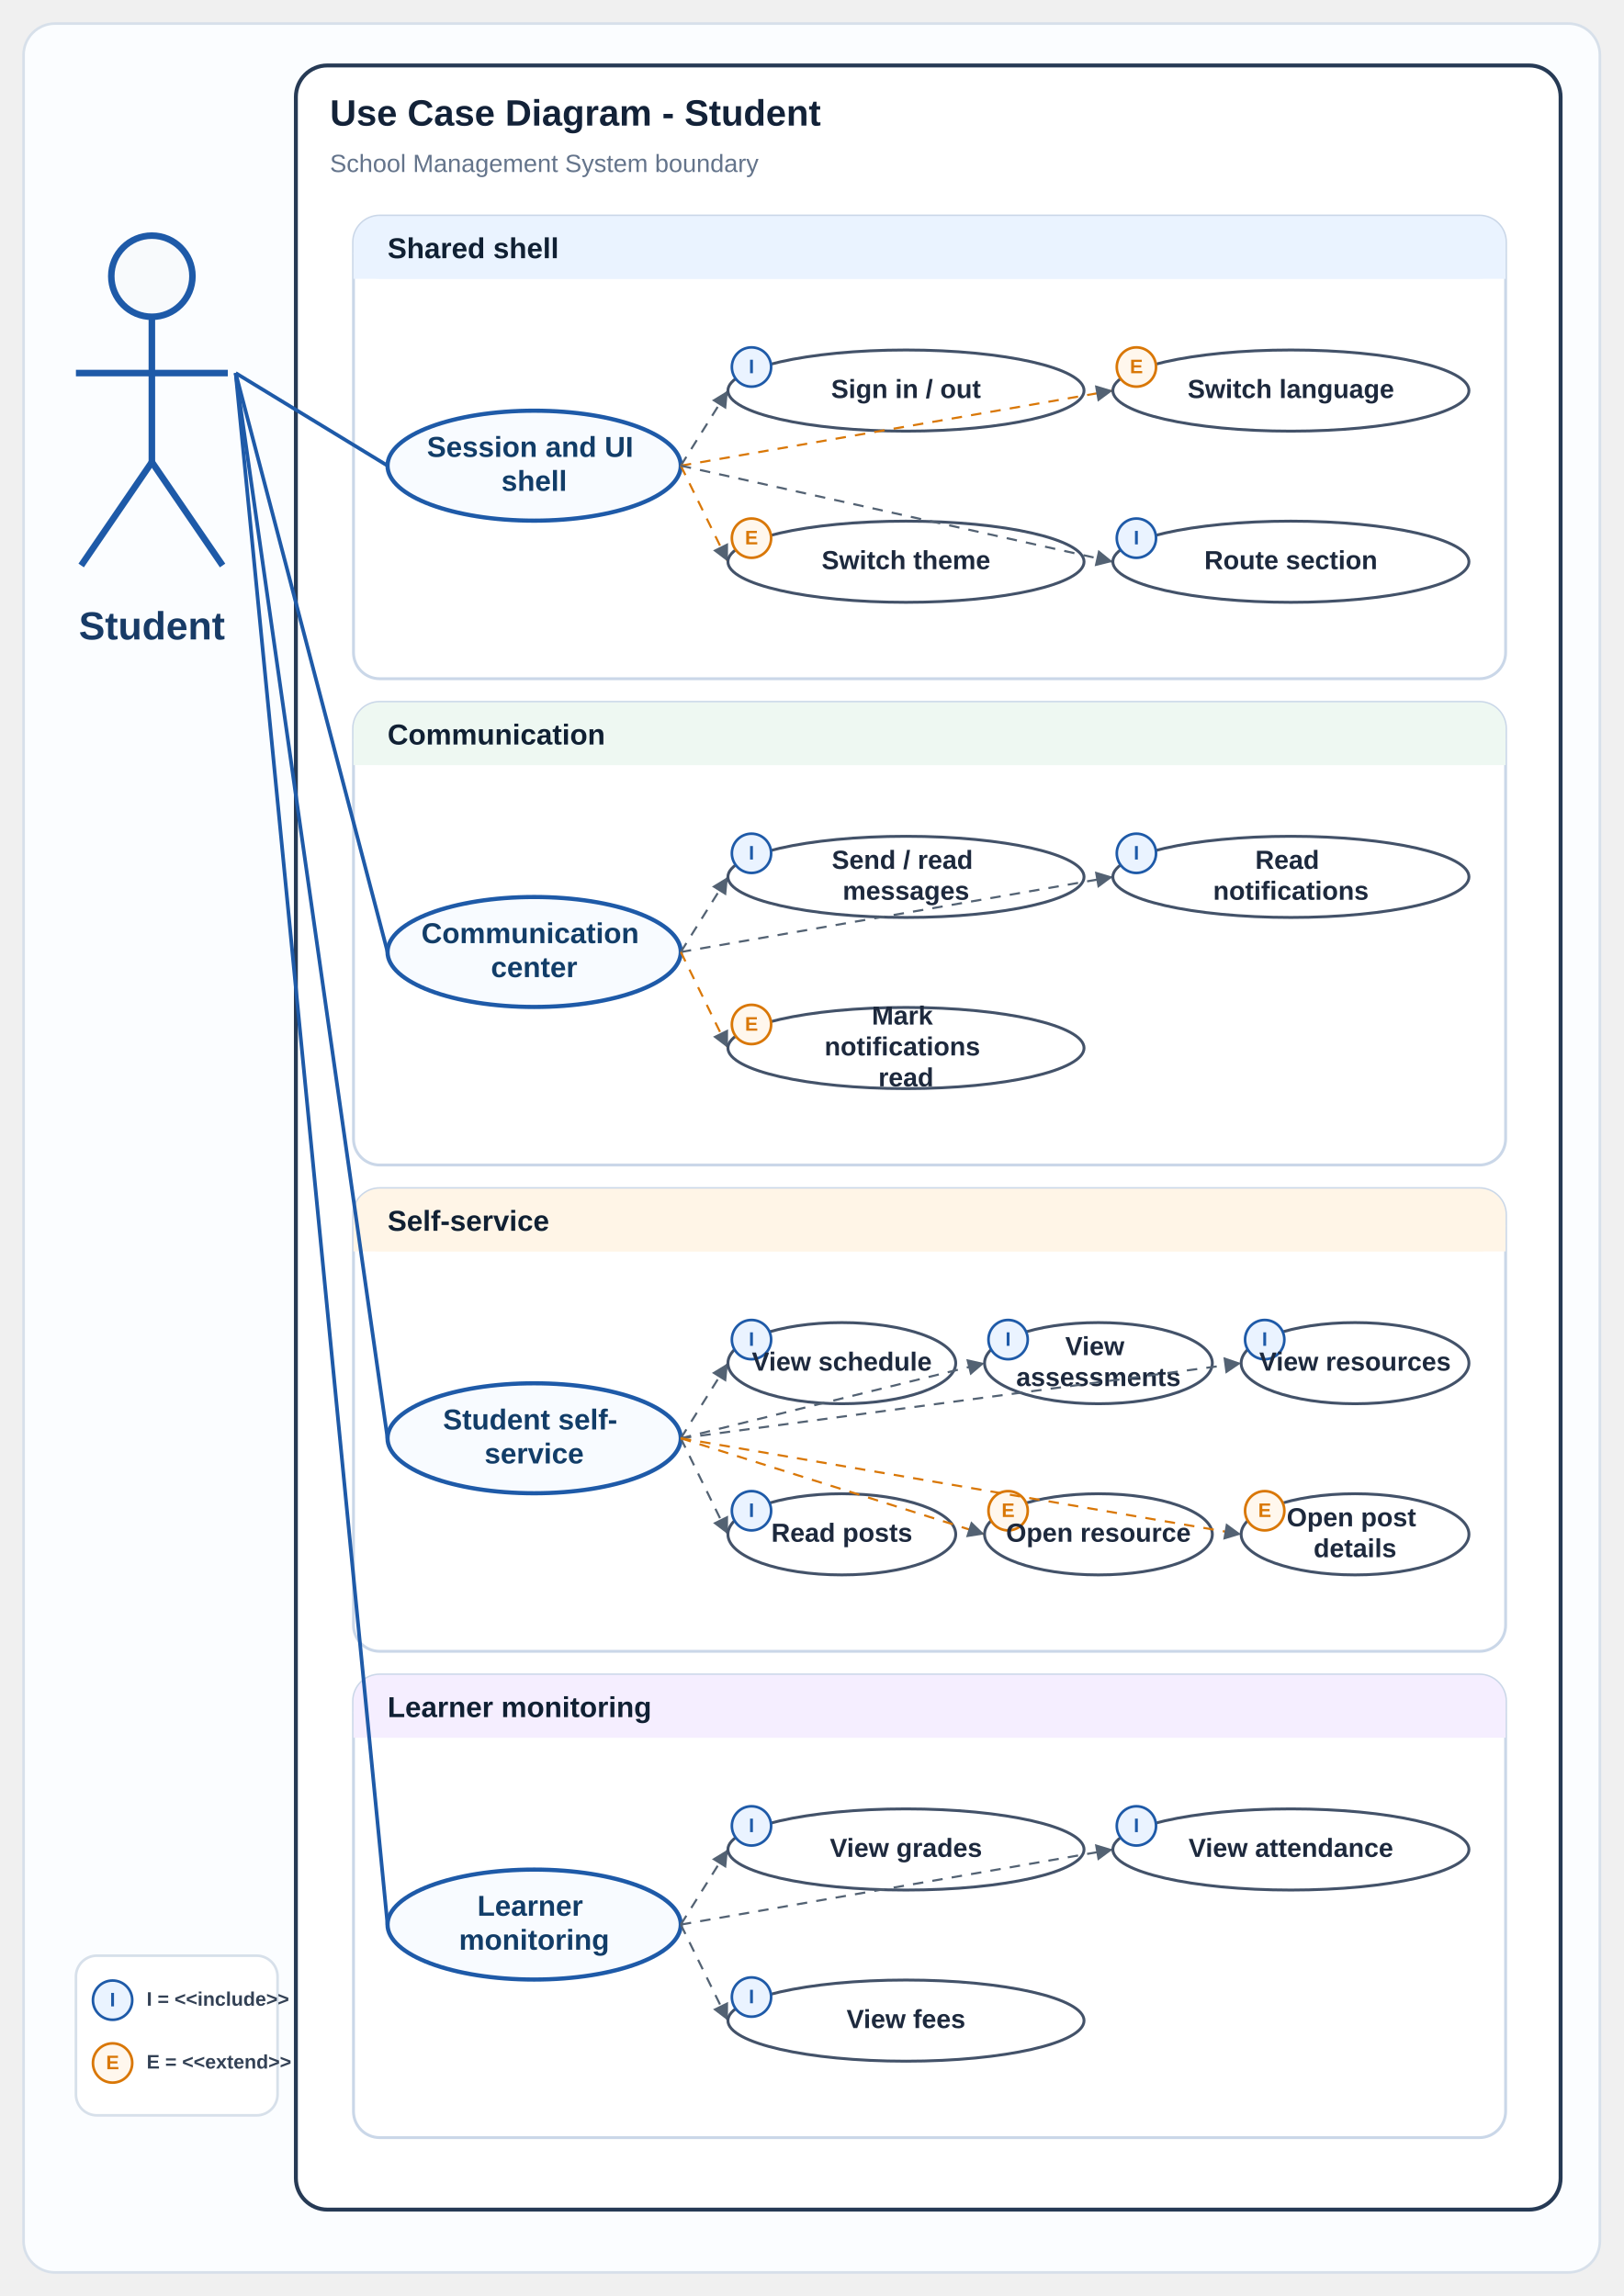
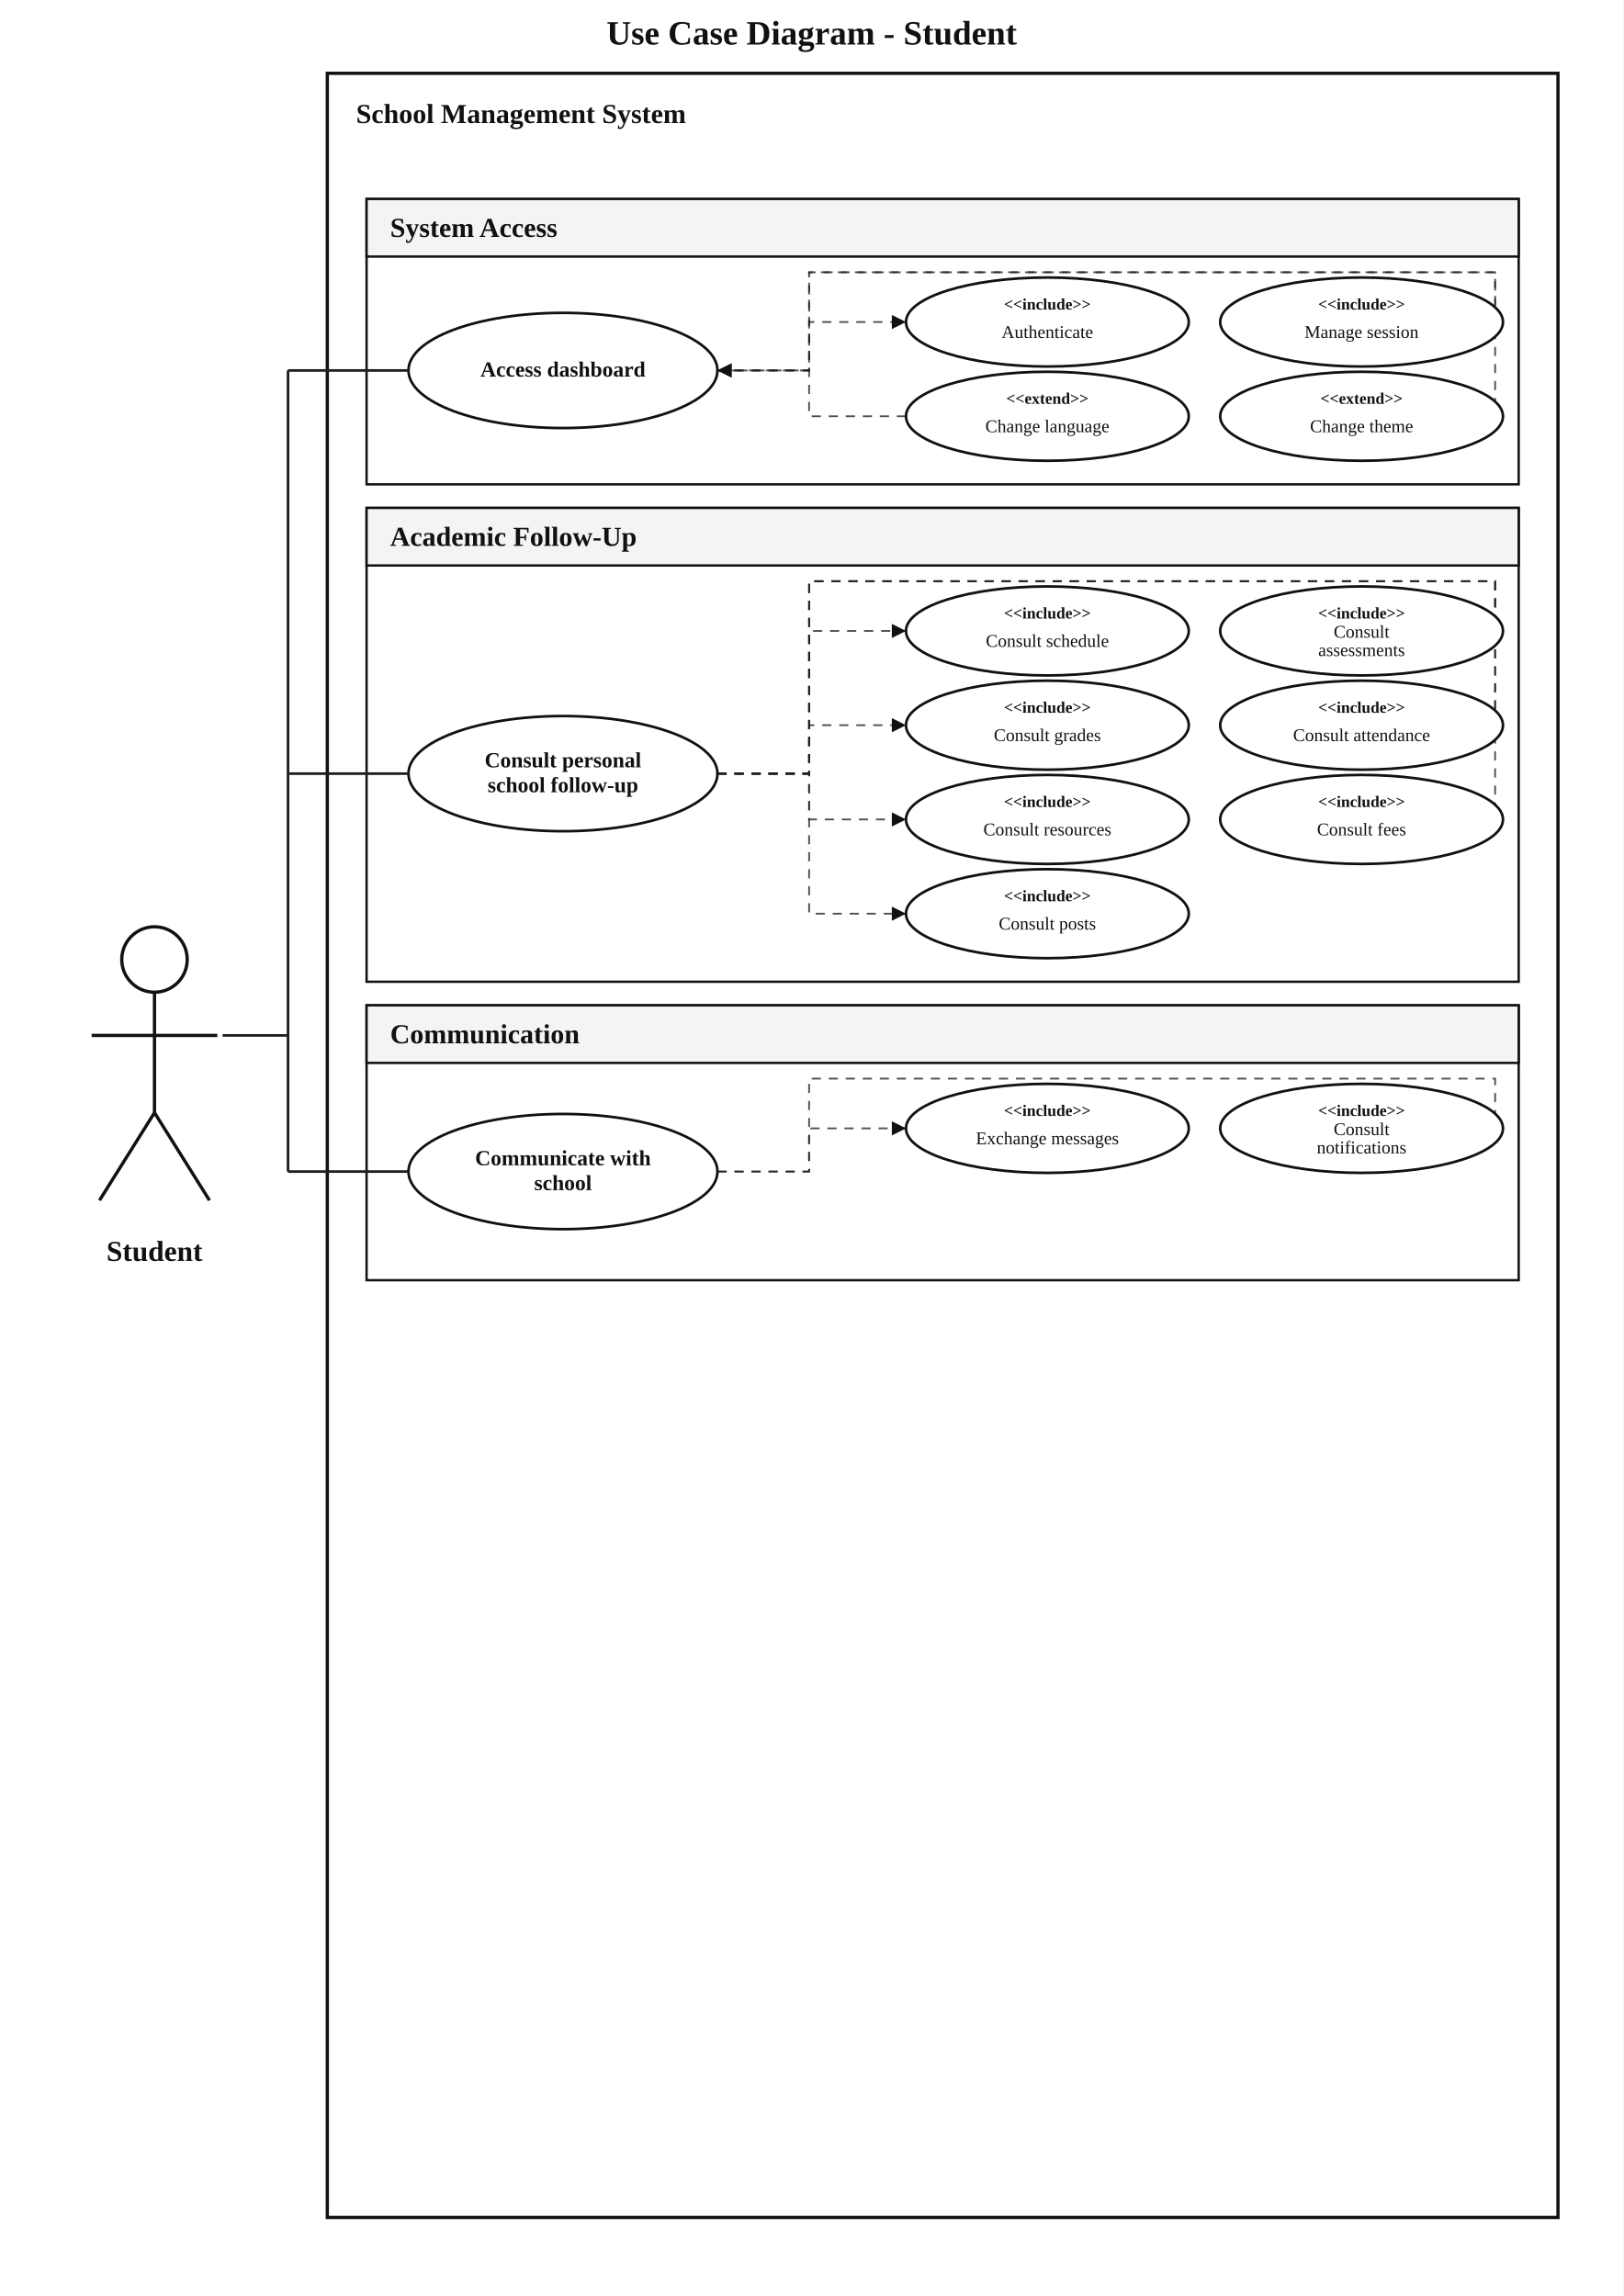
<svg xmlns="http://www.w3.org/2000/svg" width="1240px" height="1754px" viewBox="0 0 1240 1754">
  <defs>
-     <marker id="arrow" markerWidth="12" markerHeight="12" refX="10" refY="6" orient="auto">
-       <path d="M2,2 L10,6 L2,10 Z" fill="#536273" />
+     <marker id="arrow" markerWidth="10" markerHeight="10" refX="9" refY="5" orient="auto">
+       <path d="M1,1 L9,5 L1,9 Z" fill="#111111" />
    </marker>
  </defs>
-   <rect x="18" y="18" width="1204" height="1718" rx="24" fill="#FBFDFF" stroke="#D7E0EA" stroke-width="2" />
-   <rect x="226" y="50" width="966" height="1638" rx="24" fill="#FFFFFF" stroke="#263A55" stroke-width="3.0" />
-   <text x="252" y="88.0" font-family="Arial, Helvetica, sans-serif" font-size="28" font-weight="800" fill="#132238" text-anchor="start" dominant-baseline="middle">
-     <tspan x="252" dy="0">Use Case Diagram - Student</tspan>
-   </text>
-   <text x="252" y="126.0" font-family="Arial, Helvetica, sans-serif" font-size="19" font-weight="500" fill="#64748B" text-anchor="start" dominant-baseline="middle">
-     <tspan x="252" dy="0">School Management System boundary</tspan>
-   </text>
-   <circle cx="116" cy="211" r="31" fill="#F8FAFC" stroke="#1E5AA8" stroke-width="5" />
-   <line x1="116" y1="243" x2="116" y2="353" stroke="#1E5AA8" stroke-width="5" fill="none" />
-   <line x1="58" y1="285" x2="174" y2="285" stroke="#1E5AA8" stroke-width="5" fill="none" />
-   <line x1="116" y1="353" x2="62" y2="432" stroke="#1E5AA8" stroke-width="5" fill="none" />
-   <line x1="116" y1="353" x2="170" y2="432" stroke="#1E5AA8" stroke-width="5" fill="none" />
-   <text x="116" y="480.0" font-family="Arial, Helvetica, sans-serif" font-size="30" font-weight="700" fill="#183B66" text-anchor="middle" dominant-baseline="middle">
-     <tspan x="116" dy="0">Student</tspan>
-   </text>
-   <rect x="270" y="165" width="880" height="353.5" rx="20" fill="#FFFFFF" stroke="#CAD7E8" stroke-width="2.2" />
-   <rect x="270" y="165" width="880" height="48" rx="20" fill="#EAF3FF" stroke="#EAF3FF" stroke-width="0" />
-   <rect x="270" y="193" width="880" height="20" rx="0" fill="#EAF3FF" stroke="#EAF3FF" stroke-width="0" />
-   <text x="296" y="191.0" font-family="Arial, Helvetica, sans-serif" font-size="22" font-weight="700" fill="#102033" text-anchor="start" dominant-baseline="middle">
-     <tspan x="296" dy="0">Shared shell</tspan>
-   </text>
-   <ellipse cx="408" cy="355.75" rx="112" ry="42" fill="#F8FBFF" stroke="#1E5AA8" stroke-width="3.2" />
-   <text x="408" y="342.77" font-family="Arial, Helvetica, sans-serif" font-size="22" font-weight="700" fill="#123D68" text-anchor="middle" dominant-baseline="middle">
-     <tspan x="408" dy="0">Session and UI</tspan>
-     <tspan x="408" dy="25.96">shell</tspan>
-   </text>
-   <line x1="520" y1="355.75" x2="556.0" y2="298.375" stroke="#536273" stroke-width="1.6" fill="none" stroke-dasharray="8 7" marker-end="url(#arrow)" />
-   <ellipse cx="692.0" cy="298.375" rx="136.0" ry="31.0" fill="#FFFFFF" stroke="#435269" stroke-width="2.2" />
-   <circle cx="574.0" cy="280.375" r="15" fill="#EAF3FF" stroke="#1E5AA8" stroke-width="2" />
-   <text x="574.0" y="280.875" font-family="Arial, Helvetica, sans-serif" font-size="15" font-weight="800" fill="#1E5AA8" text-anchor="middle" dominant-baseline="middle">
-     <tspan x="574.0" dy="0">I</tspan>
-   </text>
-   <text x="692.0" y="298.375" font-family="Arial, Helvetica, sans-serif" font-size="20" font-weight="600" fill="#1D293D" text-anchor="middle" dominant-baseline="middle">
-     <tspan x="692.0" dy="0">Sign in / out</tspan>
-   </text>
-   <line x1="520" y1="355.75" x2="850.0" y2="298.375" stroke="#D97706" stroke-width="1.6" fill="none" stroke-dasharray="8 7" marker-end="url(#arrow)" />
-   <ellipse cx="986.0" cy="298.375" rx="136.0" ry="31.0" fill="#FFFFFF" stroke="#435269" stroke-width="2.2" />
-   <circle cx="868.0" cy="280.375" r="15" fill="#FFF7ED" stroke="#D97706" stroke-width="2" />
-   <text x="868.0" y="280.875" font-family="Arial, Helvetica, sans-serif" font-size="15" font-weight="800" fill="#D97706" text-anchor="middle" dominant-baseline="middle">
-     <tspan x="868.0" dy="0">E</tspan>
-   </text>
-   <text x="986.0" y="298.375" font-family="Arial, Helvetica, sans-serif" font-size="20" font-weight="600" fill="#1D293D" text-anchor="middle" dominant-baseline="middle">
-     <tspan x="986.0" dy="0">Switch language</tspan>
-   </text>
-   <line x1="520" y1="355.75" x2="556.0" y2="429.125" stroke="#D97706" stroke-width="1.6" fill="none" stroke-dasharray="8 7" marker-end="url(#arrow)" />
-   <ellipse cx="692.0" cy="429.125" rx="136.0" ry="31.0" fill="#FFFFFF" stroke="#435269" stroke-width="2.2" />
-   <circle cx="574.0" cy="411.125" r="15" fill="#FFF7ED" stroke="#D97706" stroke-width="2" />
-   <text x="574.0" y="411.625" font-family="Arial, Helvetica, sans-serif" font-size="15" font-weight="800" fill="#D97706" text-anchor="middle" dominant-baseline="middle">
-     <tspan x="574.0" dy="0">E</tspan>
-   </text>
-   <text x="692.0" y="429.125" font-family="Arial, Helvetica, sans-serif" font-size="20" font-weight="600" fill="#1D293D" text-anchor="middle" dominant-baseline="middle">
-     <tspan x="692.0" dy="0">Switch theme</tspan>
-   </text>
-   <line x1="520" y1="355.75" x2="850.0" y2="429.125" stroke="#536273" stroke-width="1.6" fill="none" stroke-dasharray="8 7" marker-end="url(#arrow)" />
-   <ellipse cx="986.0" cy="429.125" rx="136.0" ry="31.0" fill="#FFFFFF" stroke="#435269" stroke-width="2.2" />
-   <circle cx="868.0" cy="411.125" r="15" fill="#EAF3FF" stroke="#1E5AA8" stroke-width="2" />
-   <text x="868.0" y="411.625" font-family="Arial, Helvetica, sans-serif" font-size="15" font-weight="800" fill="#1E5AA8" text-anchor="middle" dominant-baseline="middle">
-     <tspan x="868.0" dy="0">I</tspan>
-   </text>
-   <text x="986.0" y="429.125" font-family="Arial, Helvetica, sans-serif" font-size="20" font-weight="600" fill="#1D293D" text-anchor="middle" dominant-baseline="middle">
-     <tspan x="986.0" dy="0">Route section</tspan>
-   </text>
-   <rect x="270" y="536.5" width="880" height="353.5" rx="20" fill="#FFFFFF" stroke="#CAD7E8" stroke-width="2.2" />
-   <rect x="270" y="536.5" width="880" height="48" rx="20" fill="#EEF8F2" stroke="#EEF8F2" stroke-width="0" />
-   <rect x="270" y="564.5" width="880" height="20" rx="0" fill="#EEF8F2" stroke="#EEF8F2" stroke-width="0" />
-   <text x="296" y="562.5" font-family="Arial, Helvetica, sans-serif" font-size="22" font-weight="700" fill="#102033" text-anchor="start" dominant-baseline="middle">
-     <tspan x="296" dy="0">Communication</tspan>
-   </text>
-   <ellipse cx="408" cy="727.25" rx="112" ry="42" fill="#F8FBFF" stroke="#1E5AA8" stroke-width="3.2" />
-   <text x="408" y="714.27" font-family="Arial, Helvetica, sans-serif" font-size="22" font-weight="700" fill="#123D68" text-anchor="middle" dominant-baseline="middle">
-     <tspan x="408" dy="0">Communication</tspan>
-     <tspan x="408" dy="25.96">center</tspan>
-   </text>
-   <line x1="520" y1="727.25" x2="556.0" y2="669.875" stroke="#536273" stroke-width="1.6" fill="none" stroke-dasharray="8 7" marker-end="url(#arrow)" />
-   <ellipse cx="692.0" cy="669.875" rx="136.0" ry="31.0" fill="#FFFFFF" stroke="#435269" stroke-width="2.2" />
-   <circle cx="574.0" cy="651.875" r="15" fill="#EAF3FF" stroke="#1E5AA8" stroke-width="2" />
-   <text x="574.0" y="652.375" font-family="Arial, Helvetica, sans-serif" font-size="15" font-weight="800" fill="#1E5AA8" text-anchor="middle" dominant-baseline="middle">
-     <tspan x="574.0" dy="0">I</tspan>
-   </text>
-   <text x="692.0" y="658.075" font-family="Arial, Helvetica, sans-serif" font-size="20" font-weight="600" fill="#1D293D" text-anchor="middle" dominant-baseline="middle">
-     <tspan x="692.0" dy="0">Send / read</tspan>
-     <tspan x="692.0" dy="23.6">messages</tspan>
-   </text>
-   <line x1="520" y1="727.25" x2="850.0" y2="669.875" stroke="#536273" stroke-width="1.6" fill="none" stroke-dasharray="8 7" marker-end="url(#arrow)" />
-   <ellipse cx="986.0" cy="669.875" rx="136.0" ry="31.0" fill="#FFFFFF" stroke="#435269" stroke-width="2.2" />
-   <circle cx="868.0" cy="651.875" r="15" fill="#EAF3FF" stroke="#1E5AA8" stroke-width="2" />
-   <text x="868.0" y="652.375" font-family="Arial, Helvetica, sans-serif" font-size="15" font-weight="800" fill="#1E5AA8" text-anchor="middle" dominant-baseline="middle">
-     <tspan x="868.0" dy="0">I</tspan>
-   </text>
-   <text x="986.0" y="658.075" font-family="Arial, Helvetica, sans-serif" font-size="20" font-weight="600" fill="#1D293D" text-anchor="middle" dominant-baseline="middle">
-     <tspan x="986.0" dy="0">Read</tspan>
-     <tspan x="986.0" dy="23.6">notifications</tspan>
-   </text>
-   <line x1="520" y1="727.25" x2="556.0" y2="800.625" stroke="#D97706" stroke-width="1.6" fill="none" stroke-dasharray="8 7" marker-end="url(#arrow)" />
-   <ellipse cx="692.0" cy="800.625" rx="136.0" ry="31.0" fill="#FFFFFF" stroke="#435269" stroke-width="2.2" />
-   <circle cx="574.0" cy="782.625" r="15" fill="#FFF7ED" stroke="#D97706" stroke-width="2" />
-   <text x="574.0" y="783.125" font-family="Arial, Helvetica, sans-serif" font-size="15" font-weight="800" fill="#D97706" text-anchor="middle" dominant-baseline="middle">
-     <tspan x="574.0" dy="0">E</tspan>
-   </text>
-   <text x="692.0" y="777.025" font-family="Arial, Helvetica, sans-serif" font-size="20" font-weight="600" fill="#1D293D" text-anchor="middle" dominant-baseline="middle">
-     <tspan x="692.0" dy="0">Mark</tspan>
-     <tspan x="692.0" dy="23.6">notifications</tspan>
-     <tspan x="692.0" dy="23.6">read</tspan>
-   </text>
-   <rect x="270" y="908.0" width="880" height="353.5" rx="20" fill="#FFFFFF" stroke="#CAD7E8" stroke-width="2.2" />
-   <rect x="270" y="908.0" width="880" height="48" rx="20" fill="#FFF5E7" stroke="#FFF5E7" stroke-width="0" />
-   <rect x="270" y="936.0" width="880" height="20" rx="0" fill="#FFF5E7" stroke="#FFF5E7" stroke-width="0" />
-   <text x="296" y="934.0" font-family="Arial, Helvetica, sans-serif" font-size="22" font-weight="700" fill="#102033" text-anchor="start" dominant-baseline="middle">
-     <tspan x="296" dy="0">Self-service</tspan>
-   </text>
-   <ellipse cx="408" cy="1098.75" rx="112" ry="42" fill="#F8FBFF" stroke="#1E5AA8" stroke-width="3.2" />
-   <text x="408" y="1085.77" font-family="Arial, Helvetica, sans-serif" font-size="22" font-weight="700" fill="#123D68" text-anchor="middle" dominant-baseline="middle">
-     <tspan x="408" dy="0">Student self-</tspan>
-     <tspan x="408" dy="25.96">service</tspan>
-   </text>
-   <line x1="520" y1="1098.75" x2="556.0" y2="1041.375" stroke="#536273" stroke-width="1.6" fill="none" stroke-dasharray="8 7" marker-end="url(#arrow)" />
-   <ellipse cx="643.0" cy="1041.375" rx="87.0" ry="31.0" fill="#FFFFFF" stroke="#435269" stroke-width="2.2" />
-   <circle cx="574.0" cy="1023.375" r="15" fill="#EAF3FF" stroke="#1E5AA8" stroke-width="2" />
-   <text x="574.0" y="1023.875" font-family="Arial, Helvetica, sans-serif" font-size="15" font-weight="800" fill="#1E5AA8" text-anchor="middle" dominant-baseline="middle">
-     <tspan x="574.0" dy="0">I</tspan>
-   </text>
-   <text x="643.0" y="1041.375" font-family="Arial, Helvetica, sans-serif" font-size="20" font-weight="600" fill="#1D293D" text-anchor="middle" dominant-baseline="middle">
-     <tspan x="643.0" dy="0">View schedule</tspan>
-   </text>
-   <line x1="520" y1="1098.75" x2="752.0" y2="1041.375" stroke="#536273" stroke-width="1.6" fill="none" stroke-dasharray="8 7" marker-end="url(#arrow)" />
-   <ellipse cx="839.0" cy="1041.375" rx="87.0" ry="31.0" fill="#FFFFFF" stroke="#435269" stroke-width="2.2" />
-   <circle cx="770.0" cy="1023.375" r="15" fill="#EAF3FF" stroke="#1E5AA8" stroke-width="2" />
-   <text x="770.0" y="1023.875" font-family="Arial, Helvetica, sans-serif" font-size="15" font-weight="800" fill="#1E5AA8" text-anchor="middle" dominant-baseline="middle">
-     <tspan x="770.0" dy="0">I</tspan>
-   </text>
-   <text x="839.0" y="1029.575" font-family="Arial, Helvetica, sans-serif" font-size="20" font-weight="600" fill="#1D293D" text-anchor="middle" dominant-baseline="middle">
-     <tspan x="839.0" dy="0">View</tspan>
-     <tspan x="839.0" dy="23.6">assessments</tspan>
-   </text>
-   <line x1="520" y1="1098.75" x2="948.0" y2="1041.375" stroke="#536273" stroke-width="1.6" fill="none" stroke-dasharray="8 7" marker-end="url(#arrow)" />
-   <ellipse cx="1035.0" cy="1041.375" rx="87.0" ry="31.0" fill="#FFFFFF" stroke="#435269" stroke-width="2.2" />
-   <circle cx="966.0" cy="1023.375" r="15" fill="#EAF3FF" stroke="#1E5AA8" stroke-width="2" />
-   <text x="966.0" y="1023.875" font-family="Arial, Helvetica, sans-serif" font-size="15" font-weight="800" fill="#1E5AA8" text-anchor="middle" dominant-baseline="middle">
-     <tspan x="966.0" dy="0">I</tspan>
-   </text>
-   <text x="1035.0" y="1041.375" font-family="Arial, Helvetica, sans-serif" font-size="20" font-weight="600" fill="#1D293D" text-anchor="middle" dominant-baseline="middle">
-     <tspan x="1035.0" dy="0">View resources</tspan>
-   </text>
-   <line x1="520" y1="1098.75" x2="556.0" y2="1172.125" stroke="#536273" stroke-width="1.6" fill="none" stroke-dasharray="8 7" marker-end="url(#arrow)" />
-   <ellipse cx="643.0" cy="1172.125" rx="87.0" ry="31.0" fill="#FFFFFF" stroke="#435269" stroke-width="2.2" />
-   <circle cx="574.0" cy="1154.125" r="15" fill="#EAF3FF" stroke="#1E5AA8" stroke-width="2" />
-   <text x="574.0" y="1154.625" font-family="Arial, Helvetica, sans-serif" font-size="15" font-weight="800" fill="#1E5AA8" text-anchor="middle" dominant-baseline="middle">
-     <tspan x="574.0" dy="0">I</tspan>
-   </text>
-   <text x="643.0" y="1172.125" font-family="Arial, Helvetica, sans-serif" font-size="20" font-weight="600" fill="#1D293D" text-anchor="middle" dominant-baseline="middle">
-     <tspan x="643.0" dy="0">Read posts</tspan>
-   </text>
-   <line x1="520" y1="1098.75" x2="752.0" y2="1172.125" stroke="#D97706" stroke-width="1.6" fill="none" stroke-dasharray="8 7" marker-end="url(#arrow)" />
-   <ellipse cx="839.0" cy="1172.125" rx="87.0" ry="31.0" fill="#FFFFFF" stroke="#435269" stroke-width="2.2" />
-   <circle cx="770.0" cy="1154.125" r="15" fill="#FFF7ED" stroke="#D97706" stroke-width="2" />
-   <text x="770.0" y="1154.625" font-family="Arial, Helvetica, sans-serif" font-size="15" font-weight="800" fill="#D97706" text-anchor="middle" dominant-baseline="middle">
-     <tspan x="770.0" dy="0">E</tspan>
-   </text>
-   <text x="839.0" y="1172.125" font-family="Arial, Helvetica, sans-serif" font-size="20" font-weight="600" fill="#1D293D" text-anchor="middle" dominant-baseline="middle">
-     <tspan x="839.0" dy="0">Open resource</tspan>
-   </text>
-   <line x1="520" y1="1098.75" x2="948.0" y2="1172.125" stroke="#D97706" stroke-width="1.6" fill="none" stroke-dasharray="8 7" marker-end="url(#arrow)" />
-   <ellipse cx="1035.0" cy="1172.125" rx="87.0" ry="31.0" fill="#FFFFFF" stroke="#435269" stroke-width="2.2" />
-   <circle cx="966.0" cy="1154.125" r="15" fill="#FFF7ED" stroke="#D97706" stroke-width="2" />
-   <text x="966.0" y="1154.625" font-family="Arial, Helvetica, sans-serif" font-size="15" font-weight="800" fill="#D97706" text-anchor="middle" dominant-baseline="middle">
-     <tspan x="966.0" dy="0">E</tspan>
-   </text>
-   <text x="1035.0" y="1160.325" font-family="Arial, Helvetica, sans-serif" font-size="20" font-weight="600" fill="#1D293D" text-anchor="middle" dominant-baseline="middle">
-     <tspan x="1035.0" dy="0">Open post</tspan>
-     <tspan x="1035.0" dy="23.6">details</tspan>
-   </text>
-   <rect x="270" y="1279.5" width="880" height="353.5" rx="20" fill="#FFFFFF" stroke="#CAD7E8" stroke-width="2.2" />
-   <rect x="270" y="1279.5" width="880" height="48" rx="20" fill="#F5EEFF" stroke="#F5EEFF" stroke-width="0" />
-   <rect x="270" y="1307.5" width="880" height="20" rx="0" fill="#F5EEFF" stroke="#F5EEFF" stroke-width="0" />
-   <text x="296" y="1305.5" font-family="Arial, Helvetica, sans-serif" font-size="22" font-weight="700" fill="#102033" text-anchor="start" dominant-baseline="middle">
-     <tspan x="296" dy="0">Learner monitoring</tspan>
-   </text>
-   <ellipse cx="408" cy="1470.25" rx="112" ry="42" fill="#F8FBFF" stroke="#1E5AA8" stroke-width="3.2" />
-   <text x="408" y="1457.27" font-family="Arial, Helvetica, sans-serif" font-size="22" font-weight="700" fill="#123D68" text-anchor="middle" dominant-baseline="middle">
-     <tspan x="408" dy="0">Learner</tspan>
-     <tspan x="408" dy="25.96">monitoring</tspan>
-   </text>
-   <line x1="520" y1="1470.25" x2="556.0" y2="1412.875" stroke="#536273" stroke-width="1.6" fill="none" stroke-dasharray="8 7" marker-end="url(#arrow)" />
-   <ellipse cx="692.0" cy="1412.875" rx="136.0" ry="31.0" fill="#FFFFFF" stroke="#435269" stroke-width="2.2" />
-   <circle cx="574.0" cy="1394.875" r="15" fill="#EAF3FF" stroke="#1E5AA8" stroke-width="2" />
-   <text x="574.0" y="1395.375" font-family="Arial, Helvetica, sans-serif" font-size="15" font-weight="800" fill="#1E5AA8" text-anchor="middle" dominant-baseline="middle">
-     <tspan x="574.0" dy="0">I</tspan>
-   </text>
-   <text x="692.0" y="1412.875" font-family="Arial, Helvetica, sans-serif" font-size="20" font-weight="600" fill="#1D293D" text-anchor="middle" dominant-baseline="middle">
-     <tspan x="692.0" dy="0">View grades</tspan>
-   </text>
-   <line x1="520" y1="1470.25" x2="850.0" y2="1412.875" stroke="#536273" stroke-width="1.6" fill="none" stroke-dasharray="8 7" marker-end="url(#arrow)" />
-   <ellipse cx="986.0" cy="1412.875" rx="136.0" ry="31.0" fill="#FFFFFF" stroke="#435269" stroke-width="2.2" />
-   <circle cx="868.0" cy="1394.875" r="15" fill="#EAF3FF" stroke="#1E5AA8" stroke-width="2" />
-   <text x="868.0" y="1395.375" font-family="Arial, Helvetica, sans-serif" font-size="15" font-weight="800" fill="#1E5AA8" text-anchor="middle" dominant-baseline="middle">
-     <tspan x="868.0" dy="0">I</tspan>
-   </text>
-   <text x="986.0" y="1412.875" font-family="Arial, Helvetica, sans-serif" font-size="20" font-weight="600" fill="#1D293D" text-anchor="middle" dominant-baseline="middle">
-     <tspan x="986.0" dy="0">View attendance</tspan>
-   </text>
-   <line x1="520" y1="1470.25" x2="556.0" y2="1543.625" stroke="#536273" stroke-width="1.6" fill="none" stroke-dasharray="8 7" marker-end="url(#arrow)" />
-   <ellipse cx="692.0" cy="1543.625" rx="136.0" ry="31.0" fill="#FFFFFF" stroke="#435269" stroke-width="2.2" />
-   <circle cx="574.0" cy="1525.625" r="15" fill="#EAF3FF" stroke="#1E5AA8" stroke-width="2" />
-   <text x="574.0" y="1526.125" font-family="Arial, Helvetica, sans-serif" font-size="15" font-weight="800" fill="#1E5AA8" text-anchor="middle" dominant-baseline="middle">
-     <tspan x="574.0" dy="0">I</tspan>
-   </text>
-   <text x="692.0" y="1543.625" font-family="Arial, Helvetica, sans-serif" font-size="20" font-weight="600" fill="#1D293D" text-anchor="middle" dominant-baseline="middle">
-     <tspan x="692.0" dy="0">View fees</tspan>
-   </text>
-   <line x1="180" y1="285" x2="296" y2="355.75" stroke="#1E5AA8" stroke-width="2.8" fill="none" />
-   <line x1="180" y1="285" x2="296" y2="727.25" stroke="#1E5AA8" stroke-width="2.8" fill="none" />
-   <line x1="180" y1="285" x2="296" y2="1098.75" stroke="#1E5AA8" stroke-width="2.8" fill="none" />
-   <line x1="180" y1="285" x2="296" y2="1470.25" stroke="#1E5AA8" stroke-width="2.8" fill="none" />
-   <rect x="58" y="1494" width="154" height="122" rx="16" fill="#FFFFFF" stroke="#D7E0EA" stroke-width="2" />
-   <circle cx="86" cy="1528" r="15" fill="#EAF3FF" stroke="#1E5AA8" stroke-width="2" />
-   <text x="86" y="1528.5" font-family="Arial, Helvetica, sans-serif" font-size="15" font-weight="800" fill="#1E5AA8" text-anchor="middle" dominant-baseline="middle">
-     <tspan x="86" dy="0">I</tspan>
-   </text>
-   <text x="112" y="1528.0" font-family="Arial, Helvetica, sans-serif" font-size="15" font-weight="700" fill="#334155" text-anchor="start" dominant-baseline="middle">
-     <tspan x="112" dy="0">I = &lt;&lt;include&gt;&gt;</tspan>
-   </text>
-   <circle cx="86" cy="1576" r="15" fill="#FFF7ED" stroke="#D97706" stroke-width="2" />
-   <text x="86" y="1576.5" font-family="Arial, Helvetica, sans-serif" font-size="15" font-weight="800" fill="#D97706" text-anchor="middle" dominant-baseline="middle">
-     <tspan x="86" dy="0">E</tspan>
-   </text>
-   <text x="112" y="1576.0" font-family="Arial, Helvetica, sans-serif" font-size="15" font-weight="700" fill="#334155" text-anchor="start" dominant-baseline="middle">
-     <tspan x="112" dy="0">E = &lt;&lt;extend&gt;&gt;</tspan>
-   </text>
+   <rect x="0" y="0" width="1240" height="1754" fill="#FFFFFF" />
+   <text x="620.0" y="34" font-family="Times New Roman, Times, serif" font-size="26" font-weight="700" fill="#111111" text-anchor="middle">Use Case Diagram - Student</text>
+   <rect x="250" y="56" width="940" height="1638" fill="#FFFFFF" stroke="#111111" stroke-width="2.5" />
+   <text x="272" y="94" font-family="Times New Roman, Times, serif" font-size="21" font-weight="700" fill="#111111">School Management System</text>
+   <g>
+     <circle cx="118" cy="733.0" r="25" fill="#FFFFFF" stroke="#111111" stroke-width="2.5" />
+     <line x1="118" y1="758.0" x2="118" y2="850.0" stroke="#111111" stroke-width="2.5" />
+     <line x1="70" y1="791.0" x2="166" y2="791.0" stroke="#111111" stroke-width="2.5" />
+     <line x1="118" y1="850.0" x2="76" y2="917.0" stroke="#111111" stroke-width="2.5" />
+     <line x1="118" y1="850.0" x2="160" y2="917.0" stroke="#111111" stroke-width="2.5" />
+     <text x="118.0" y="957.0" font-family="Times New Roman, Times, serif" font-size="22" font-weight="600" fill="#111111" text-anchor="middle" dominant-baseline="middle">Student</text>
+   </g>
+   <rect x="280" y="152" width="880" height="218" fill="#FFFFFF" stroke="#111111" stroke-width="1.8" />
+   <rect x="280" y="152" width="880" height="44" fill="#F4F4F4" stroke="#111111" stroke-width="1.8" />
+   <text x="298" y="181" font-family="Times New Roman, Times, serif" font-size="21" font-weight="700" fill="#111111">System Access</text>
+   <path d="M 548.0 283.0 L 618.0 283.0 L 618.0 246.0 L 692.0 246.0" fill="none" stroke="#1F1F1F" stroke-width="1.35" stroke-opacity="0.78" stroke-dasharray="7 6" marker-end="url(#arrow)" />
+   <path d="M 548.0 283.0 L 618.0 283.0 L 618.0 208.0 L 1142.0 208.0 L 1142.0 246.0 L 1148.0 246.0" fill="none" stroke="#1F1F1F" stroke-width="1.35" stroke-opacity="0.78" stroke-dasharray="7 6" marker-end="url(#arrow)" />
+   <path d="M 692.0 318.0 L 618.0 318.0 L 618.0 283.0 L 548.0 283.0" fill="none" stroke="#1F1F1F" stroke-width="1.35" stroke-opacity="0.78" stroke-dasharray="7 6" marker-end="url(#arrow)" />
+   <path d="M 1148.0 318.0 L 1142.0 318.0 L 1142.0 208.0 L 618.0 208.0 L 618.0 283.0 L 548.0 283.0" fill="none" stroke="#1F1F1F" stroke-width="1.35" stroke-opacity="0.78" stroke-dasharray="7 6" marker-end="url(#arrow)" />
+   <ellipse cx="430.0" cy="283.0" rx="118" ry="44" fill="#FFFFFF" stroke="#111111" stroke-width="2" />
+   <text x="430.0" y="283.0" font-family="Times New Roman, Times, serif" font-size="16.5" font-weight="600" fill="#111111" text-anchor="middle" dominant-baseline="middle">Access dashboard</text>
+   <ellipse cx="800.0" cy="246.0" rx="108" ry="34" fill="#FFFFFF" stroke="#111111" stroke-width="2" />
+   <text x="800.0" y="233.0" font-family="Times New Roman, Times, serif" font-size="12.3" font-weight="600" fill="#111111" text-anchor="middle" dominant-baseline="middle">&lt;&lt;include&gt;&gt;</text>
+   <text x="800.0" y="255.0" font-family="Times New Roman, Times, serif" font-size="13.7" font-weight="500" fill="#111111" text-anchor="middle" dominant-baseline="middle">Authenticate</text>
+   <ellipse cx="1040.0" cy="246.0" rx="108" ry="34" fill="#FFFFFF" stroke="#111111" stroke-width="2" />
+   <text x="1040.0" y="233.0" font-family="Times New Roman, Times, serif" font-size="12.3" font-weight="600" fill="#111111" text-anchor="middle" dominant-baseline="middle">&lt;&lt;include&gt;&gt;</text>
+   <text x="1040.0" y="255.0" font-family="Times New Roman, Times, serif" font-size="13.7" font-weight="500" fill="#111111" text-anchor="middle" dominant-baseline="middle">Manage session</text>
+   <ellipse cx="800.0" cy="318.0" rx="108" ry="34" fill="#FFFFFF" stroke="#111111" stroke-width="2" />
+   <text x="800.0" y="305.0" font-family="Times New Roman, Times, serif" font-size="12.3" font-weight="600" fill="#111111" text-anchor="middle" dominant-baseline="middle">&lt;&lt;extend&gt;&gt;</text>
+   <text x="800.0" y="327.0" font-family="Times New Roman, Times, serif" font-size="13.7" font-weight="500" fill="#111111" text-anchor="middle" dominant-baseline="middle">Change language</text>
+   <ellipse cx="1040.0" cy="318.0" rx="108" ry="34" fill="#FFFFFF" stroke="#111111" stroke-width="2" />
+   <text x="1040.0" y="305.0" font-family="Times New Roman, Times, serif" font-size="12.3" font-weight="600" fill="#111111" text-anchor="middle" dominant-baseline="middle">&lt;&lt;extend&gt;&gt;</text>
+   <text x="1040.0" y="327.0" font-family="Times New Roman, Times, serif" font-size="13.7" font-weight="500" fill="#111111" text-anchor="middle" dominant-baseline="middle">Change theme</text>
+   <rect x="280" y="388" width="880" height="362" fill="#FFFFFF" stroke="#111111" stroke-width="1.8" />
+   <rect x="280" y="388" width="880" height="44" fill="#F4F4F4" stroke="#111111" stroke-width="1.8" />
+   <text x="298" y="417" font-family="Times New Roman, Times, serif" font-size="21" font-weight="700" fill="#111111">Academic Follow-Up</text>
+   <path d="M 548.0 591.0 L 618.0 591.0 L 618.0 482.0 L 692.0 482.0" fill="none" stroke="#1F1F1F" stroke-width="1.35" stroke-opacity="0.78" stroke-dasharray="7 6" marker-end="url(#arrow)" />
+   <path d="M 548.0 591.0 L 618.0 591.0 L 618.0 444.0 L 1142.0 444.0 L 1142.0 482.0 L 1148.0 482.0" fill="none" stroke="#1F1F1F" stroke-width="1.35" stroke-opacity="0.78" stroke-dasharray="7 6" marker-end="url(#arrow)" />
+   <path d="M 548.0 591.0 L 618.0 591.0 L 618.0 554.0 L 692.0 554.0" fill="none" stroke="#1F1F1F" stroke-width="1.35" stroke-opacity="0.78" stroke-dasharray="7 6" marker-end="url(#arrow)" />
+   <path d="M 548.0 591.0 L 618.0 591.0 L 618.0 444.0 L 1142.0 444.0 L 1142.0 554.0 L 1148.0 554.0" fill="none" stroke="#1F1F1F" stroke-width="1.35" stroke-opacity="0.78" stroke-dasharray="7 6" marker-end="url(#arrow)" />
+   <path d="M 548.0 591.0 L 618.0 591.0 L 618.0 626.0 L 692.0 626.0" fill="none" stroke="#1F1F1F" stroke-width="1.35" stroke-opacity="0.78" stroke-dasharray="7 6" marker-end="url(#arrow)" />
+   <path d="M 548.0 591.0 L 618.0 591.0 L 618.0 444.0 L 1142.0 444.0 L 1142.0 626.0 L 1148.0 626.0" fill="none" stroke="#1F1F1F" stroke-width="1.35" stroke-opacity="0.78" stroke-dasharray="7 6" marker-end="url(#arrow)" />
+   <path d="M 548.0 591.0 L 618.0 591.0 L 618.0 698.0 L 692.0 698.0" fill="none" stroke="#1F1F1F" stroke-width="1.35" stroke-opacity="0.78" stroke-dasharray="7 6" marker-end="url(#arrow)" />
+   <ellipse cx="430.0" cy="591.0" rx="118" ry="44" fill="#FFFFFF" stroke="#111111" stroke-width="2" />
+   <text x="430.0" y="581.5" font-family="Times New Roman, Times, serif" font-size="16.5" font-weight="600" fill="#111111" text-anchor="middle" dominant-baseline="middle">Consult personal</text>
+   <text x="430.0" y="600.5" font-family="Times New Roman, Times, serif" font-size="16.5" font-weight="600" fill="#111111" text-anchor="middle" dominant-baseline="middle">school follow-up</text>
+   <ellipse cx="800.0" cy="482.0" rx="108" ry="34" fill="#FFFFFF" stroke="#111111" stroke-width="2" />
+   <text x="800.0" y="469.0" font-family="Times New Roman, Times, serif" font-size="12.3" font-weight="600" fill="#111111" text-anchor="middle" dominant-baseline="middle">&lt;&lt;include&gt;&gt;</text>
+   <text x="800.0" y="491.0" font-family="Times New Roman, Times, serif" font-size="13.7" font-weight="500" fill="#111111" text-anchor="middle" dominant-baseline="middle">Consult schedule</text>
+   <ellipse cx="1040.0" cy="482.0" rx="108" ry="34" fill="#FFFFFF" stroke="#111111" stroke-width="2" />
+   <text x="1040.0" y="469.0" font-family="Times New Roman, Times, serif" font-size="12.3" font-weight="600" fill="#111111" text-anchor="middle" dominant-baseline="middle">&lt;&lt;include&gt;&gt;</text>
+   <text x="1040.0" y="484.0" font-family="Times New Roman, Times, serif" font-size="13.7" font-weight="500" fill="#111111" text-anchor="middle" dominant-baseline="middle">Consult</text>
+   <text x="1040.0" y="498.0" font-family="Times New Roman, Times, serif" font-size="13.7" font-weight="500" fill="#111111" text-anchor="middle" dominant-baseline="middle">assessments</text>
+   <ellipse cx="800.0" cy="554.0" rx="108" ry="34" fill="#FFFFFF" stroke="#111111" stroke-width="2" />
+   <text x="800.0" y="541.0" font-family="Times New Roman, Times, serif" font-size="12.3" font-weight="600" fill="#111111" text-anchor="middle" dominant-baseline="middle">&lt;&lt;include&gt;&gt;</text>
+   <text x="800.0" y="563.0" font-family="Times New Roman, Times, serif" font-size="13.7" font-weight="500" fill="#111111" text-anchor="middle" dominant-baseline="middle">Consult grades</text>
+   <ellipse cx="1040.0" cy="554.0" rx="108" ry="34" fill="#FFFFFF" stroke="#111111" stroke-width="2" />
+   <text x="1040.0" y="541.0" font-family="Times New Roman, Times, serif" font-size="12.3" font-weight="600" fill="#111111" text-anchor="middle" dominant-baseline="middle">&lt;&lt;include&gt;&gt;</text>
+   <text x="1040.0" y="563.0" font-family="Times New Roman, Times, serif" font-size="13.7" font-weight="500" fill="#111111" text-anchor="middle" dominant-baseline="middle">Consult attendance</text>
+   <ellipse cx="800.0" cy="626.0" rx="108" ry="34" fill="#FFFFFF" stroke="#111111" stroke-width="2" />
+   <text x="800.0" y="613.0" font-family="Times New Roman, Times, serif" font-size="12.3" font-weight="600" fill="#111111" text-anchor="middle" dominant-baseline="middle">&lt;&lt;include&gt;&gt;</text>
+   <text x="800.0" y="635.0" font-family="Times New Roman, Times, serif" font-size="13.7" font-weight="500" fill="#111111" text-anchor="middle" dominant-baseline="middle">Consult resources</text>
+   <ellipse cx="1040.0" cy="626.0" rx="108" ry="34" fill="#FFFFFF" stroke="#111111" stroke-width="2" />
+   <text x="1040.0" y="613.0" font-family="Times New Roman, Times, serif" font-size="12.3" font-weight="600" fill="#111111" text-anchor="middle" dominant-baseline="middle">&lt;&lt;include&gt;&gt;</text>
+   <text x="1040.0" y="635.0" font-family="Times New Roman, Times, serif" font-size="13.7" font-weight="500" fill="#111111" text-anchor="middle" dominant-baseline="middle">Consult fees</text>
+   <ellipse cx="800.0" cy="698.0" rx="108" ry="34" fill="#FFFFFF" stroke="#111111" stroke-width="2" />
+   <text x="800.0" y="685.0" font-family="Times New Roman, Times, serif" font-size="12.3" font-weight="600" fill="#111111" text-anchor="middle" dominant-baseline="middle">&lt;&lt;include&gt;&gt;</text>
+   <text x="800.0" y="707.0" font-family="Times New Roman, Times, serif" font-size="13.7" font-weight="500" fill="#111111" text-anchor="middle" dominant-baseline="middle">Consult posts</text>
+   <rect x="280" y="768" width="880" height="210" fill="#FFFFFF" stroke="#111111" stroke-width="1.8" />
+   <rect x="280" y="768" width="880" height="44" fill="#F4F4F4" stroke="#111111" stroke-width="1.8" />
+   <text x="298" y="797" font-family="Times New Roman, Times, serif" font-size="21" font-weight="700" fill="#111111">Communication</text>
+   <path d="M 548.0 895.0 L 618.0 895.0 L 618.0 862.0 L 692.0 862.0" fill="none" stroke="#1F1F1F" stroke-width="1.35" stroke-opacity="0.78" stroke-dasharray="7 6" marker-end="url(#arrow)" />
+   <path d="M 548.0 895.0 L 618.0 895.0 L 618.0 824.0 L 1142.0 824.0 L 1142.0 862.0 L 1148.0 862.0" fill="none" stroke="#1F1F1F" stroke-width="1.35" stroke-opacity="0.78" stroke-dasharray="7 6" marker-end="url(#arrow)" />
+   <ellipse cx="430.0" cy="895.0" rx="118" ry="44" fill="#FFFFFF" stroke="#111111" stroke-width="2" />
+   <text x="430.0" y="885.5" font-family="Times New Roman, Times, serif" font-size="16.5" font-weight="600" fill="#111111" text-anchor="middle" dominant-baseline="middle">Communicate with</text>
+   <text x="430.0" y="904.5" font-family="Times New Roman, Times, serif" font-size="16.5" font-weight="600" fill="#111111" text-anchor="middle" dominant-baseline="middle">school</text>
+   <ellipse cx="800.0" cy="862.0" rx="108" ry="34" fill="#FFFFFF" stroke="#111111" stroke-width="2" />
+   <text x="800.0" y="849.0" font-family="Times New Roman, Times, serif" font-size="12.3" font-weight="600" fill="#111111" text-anchor="middle" dominant-baseline="middle">&lt;&lt;include&gt;&gt;</text>
+   <text x="800.0" y="871.0" font-family="Times New Roman, Times, serif" font-size="13.7" font-weight="500" fill="#111111" text-anchor="middle" dominant-baseline="middle">Exchange messages</text>
+   <ellipse cx="1040.0" cy="862.0" rx="108" ry="34" fill="#FFFFFF" stroke="#111111" stroke-width="2" />
+   <text x="1040.0" y="849.0" font-family="Times New Roman, Times, serif" font-size="12.3" font-weight="600" fill="#111111" text-anchor="middle" dominant-baseline="middle">&lt;&lt;include&gt;&gt;</text>
+   <text x="1040.0" y="864.0" font-family="Times New Roman, Times, serif" font-size="13.7" font-weight="500" fill="#111111" text-anchor="middle" dominant-baseline="middle">Consult</text>
+   <text x="1040.0" y="878.0" font-family="Times New Roman, Times, serif" font-size="13.7" font-weight="500" fill="#111111" text-anchor="middle" dominant-baseline="middle">notifications</text>
+   <line x1="170.0" y1="791.0" x2="220.0" y2="791.0" stroke="#1F1F1F" stroke-width="2" />
+   <line x1="220.0" y1="283.0" x2="220.0" y2="895.0" stroke="#1F1F1F" stroke-width="2" />
+   <line x1="220.0" y1="283.0" x2="312.0" y2="283.0" stroke="#1F1F1F" stroke-width="2" />
+   <line x1="220.0" y1="591.0" x2="312.0" y2="591.0" stroke="#1F1F1F" stroke-width="2" />
+   <line x1="220.0" y1="895.0" x2="312.0" y2="895.0" stroke="#1F1F1F" stroke-width="2" />
</svg>
